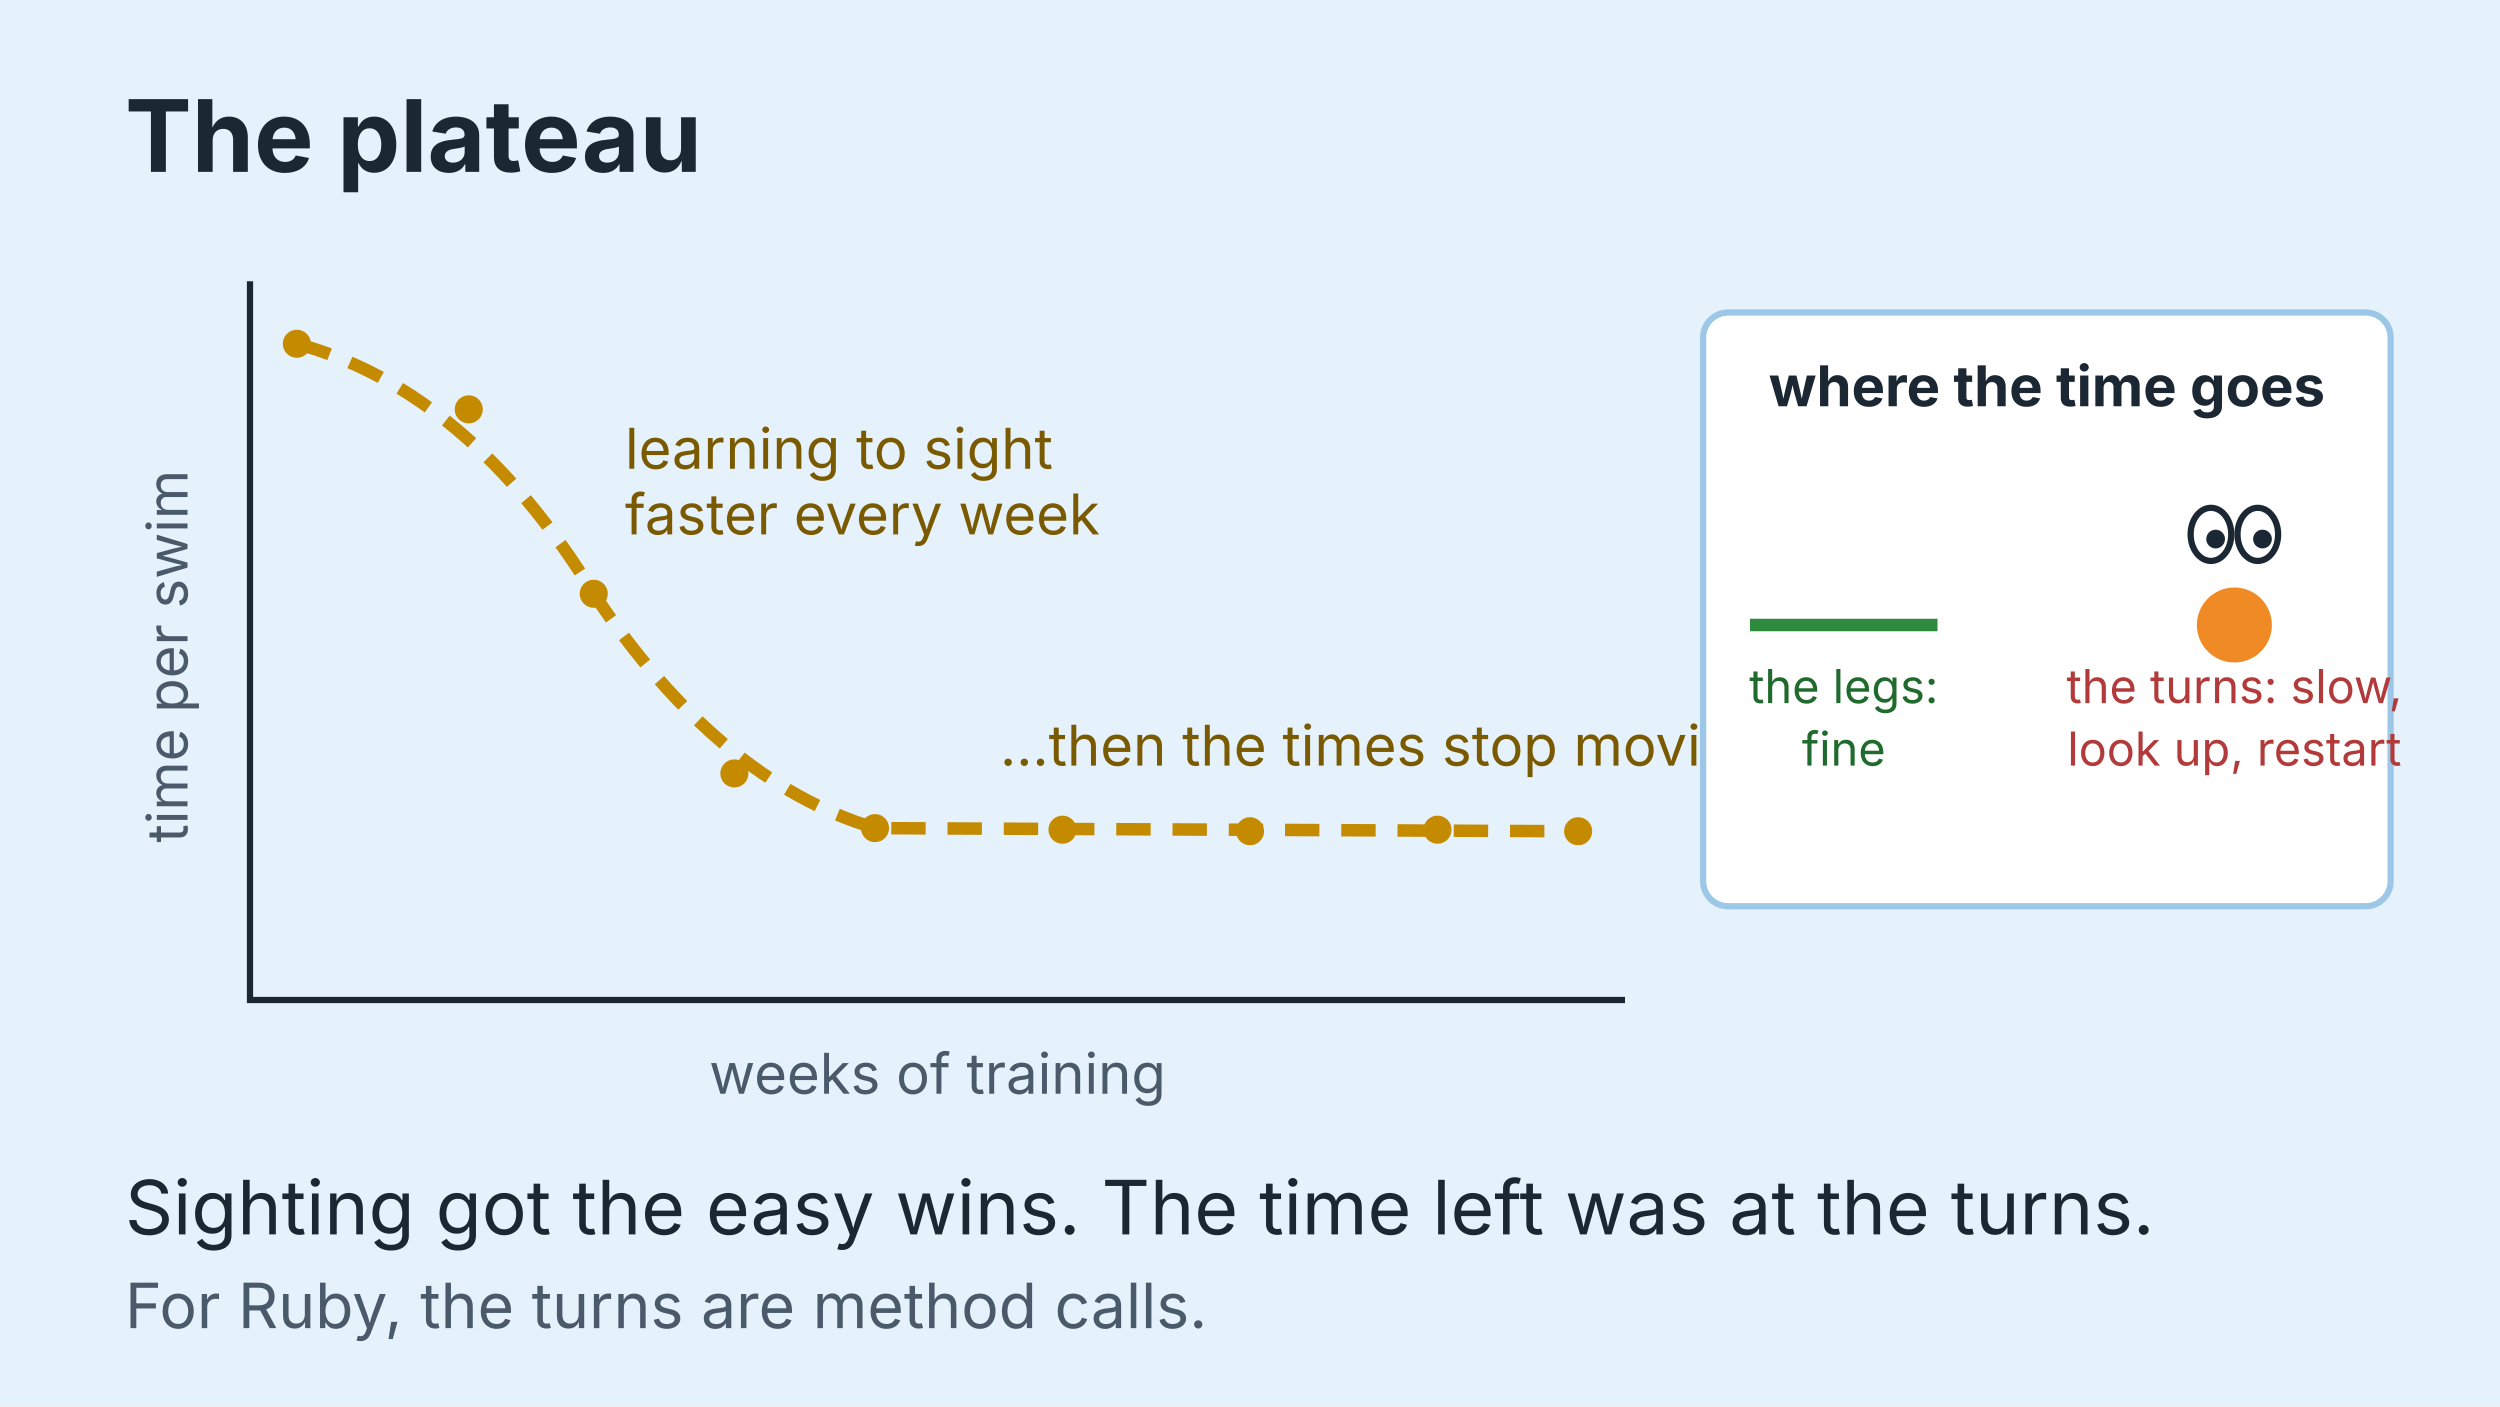
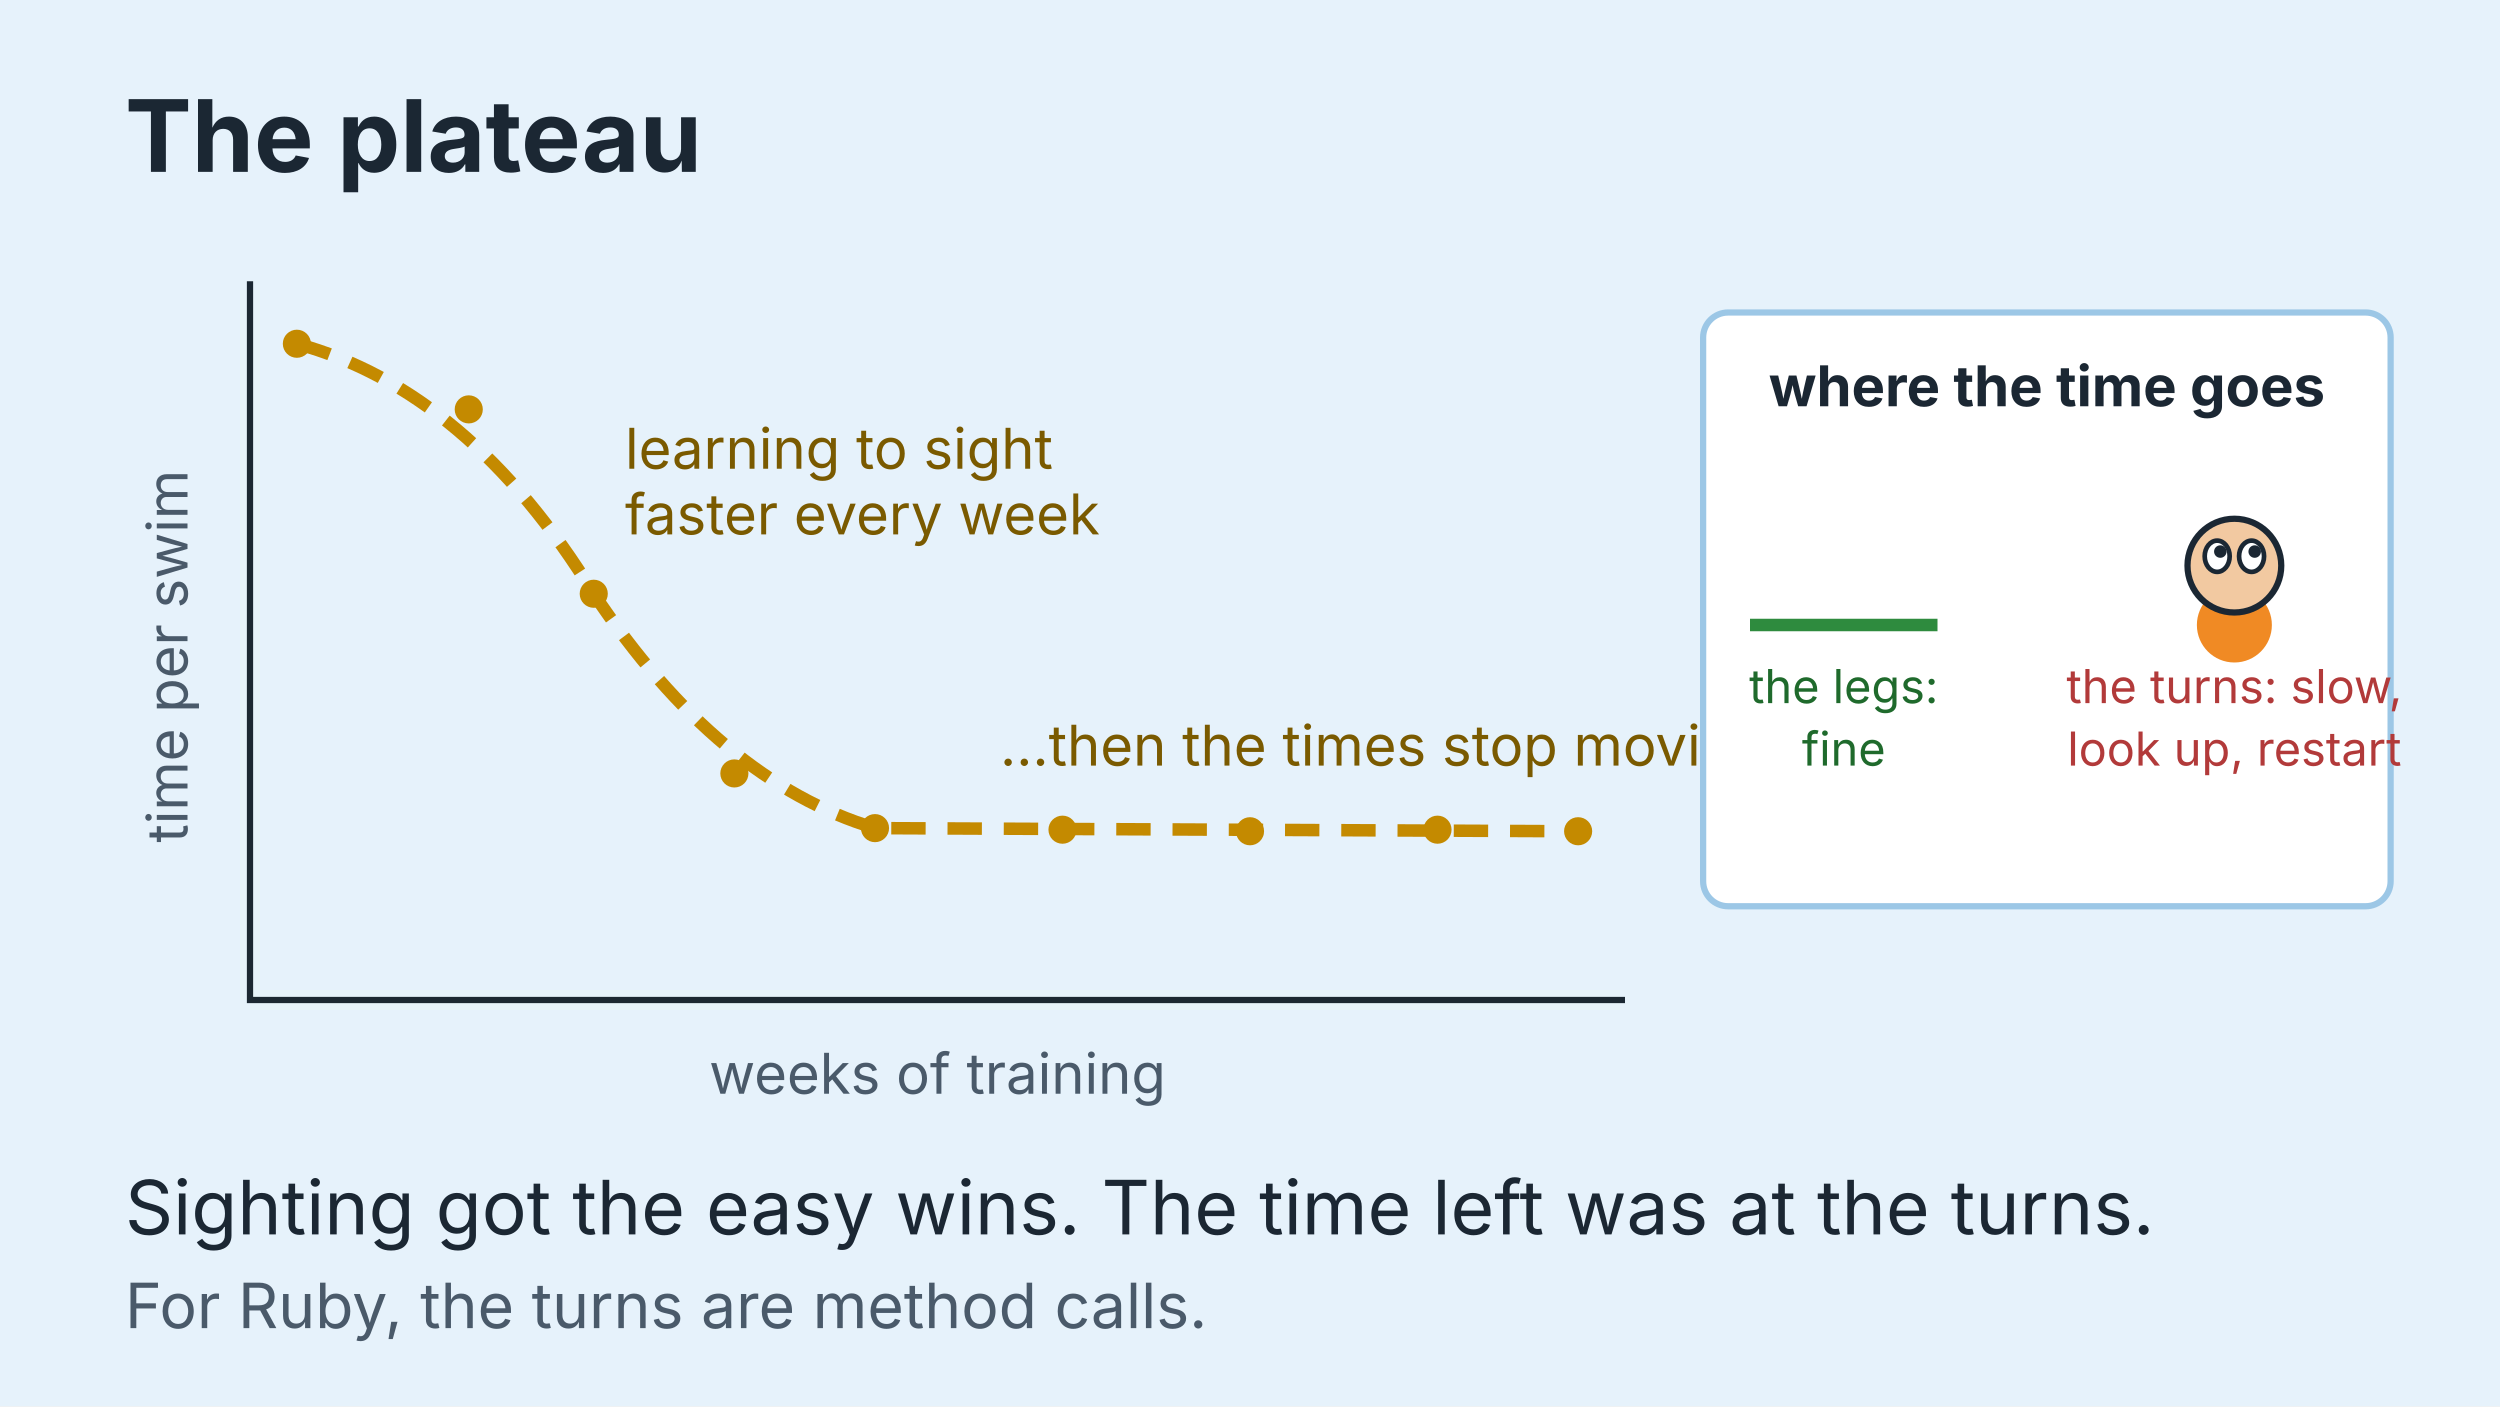
<svg xmlns="http://www.w3.org/2000/svg" viewBox="0 0 1600 900" font-family="system-ui, -apple-system, Segoe UI, sans-serif">
  <rect width="1600" height="900" fill="#e6f2fb" />
  <text x="80" y="110" font-size="64" font-weight="700" fill="#1b2733">The plateau</text>
  <path d="M160 180 V640 H1040" stroke="#1b2733" stroke-width="4" fill="none" />
  <text x="120" y="420" font-size="36" fill="#4a5a6a" text-anchor="middle" transform="rotate(-90 120 420)">time per swim</text>
  <text x="600" y="700" font-size="36" fill="#4a5a6a" text-anchor="middle">weeks of training</text>
  <path d="M190 220 Q300 250 380 380 Q460 500 560 530 L1010 532" stroke="#c48a00" stroke-width="8" stroke-dasharray="22 14" fill="none" />
  <g fill="#c48a00">
    <circle cx="190" cy="220" r="9" />
    <circle cx="300" cy="262" r="9" />
    <circle cx="380" cy="380" r="9" />
    <circle cx="470" cy="495" r="9" />
    <circle cx="560" cy="530" r="9" />
    <circle cx="680" cy="531" r="9" />
    <circle cx="800" cy="532" r="9" />
    <circle cx="920" cy="531" r="9" />
    <circle cx="1010" cy="532" r="9" />
  </g>
  <text x="400" y="300" font-size="36" fill="#7a5a00">learning to sight</text>
  <text x="400" y="342" font-size="36" fill="#7a5a00">faster every week</text>
  <text x="640" y="490" font-size="36" fill="#7a5a00">…then the times stop moving</text>
  <rect x="1090" y="200" width="440" height="380" rx="16" fill="#ffffff" stroke="#9cc7e6" stroke-width="4" />
  <text x="1310" y="260" font-size="36" font-weight="700" fill="#1b2733" text-anchor="middle">where the time goes</text>
  <path d="M1120 400 H1240" stroke="#2e8b3e" stroke-width="8" />
  <text x="1180" y="450" font-size="30" fill="#1f6a2c" text-anchor="middle">the legs:</text>
  <text x="1180" y="490" font-size="30" fill="#1f6a2c" text-anchor="middle">fine</text>
  <circle cx="1430" cy="400" r="24" fill="#f08a24" />
-   <g transform="translate(1430,342)">
-     <ellipse cx="-15" cy="0" rx="13" ry="17" fill="#fff" stroke="#1b2733" stroke-width="4" />
-     <ellipse cx="15" cy="0" rx="13" ry="17" fill="#fff" stroke="#1b2733" stroke-width="4" />
-     <circle cx="-12" cy="3" r="6" fill="#1b2733" />
-     <circle cx="18" cy="3" r="6" fill="#1b2733" />
+   <g transform="translate(1430,362)">
+     <circle r="30" fill="#f2c9a1" stroke="#1b2733" stroke-width="4" />
+     <ellipse cx="-11" cy="-6" rx="8" ry="10" fill="#fff" stroke="#1b2733" stroke-width="3" />
+     <ellipse cx="11" cy="-6" rx="8" ry="10" fill="#fff" stroke="#1b2733" stroke-width="3" />
+     <circle cx="-9" cy="-9" r="4" fill="#1b2733" />
+     <circle cx="13" cy="-9" r="4" fill="#1b2733" />
  </g>
  <text x="1430" y="450" font-size="30" fill="#b23a3a" text-anchor="middle">the turns: slow,</text>
  <text x="1430" y="490" font-size="30" fill="#b23a3a" text-anchor="middle">look up, restart</text>
  <text x="80" y="790" font-size="48" fill="#1b2733">Sighting got the easy wins. The time left was at the turns.</text>
  <text x="80" y="850" font-size="40" fill="#4a5a6a">For Ruby, the turns are method calls.</text>
</svg>
